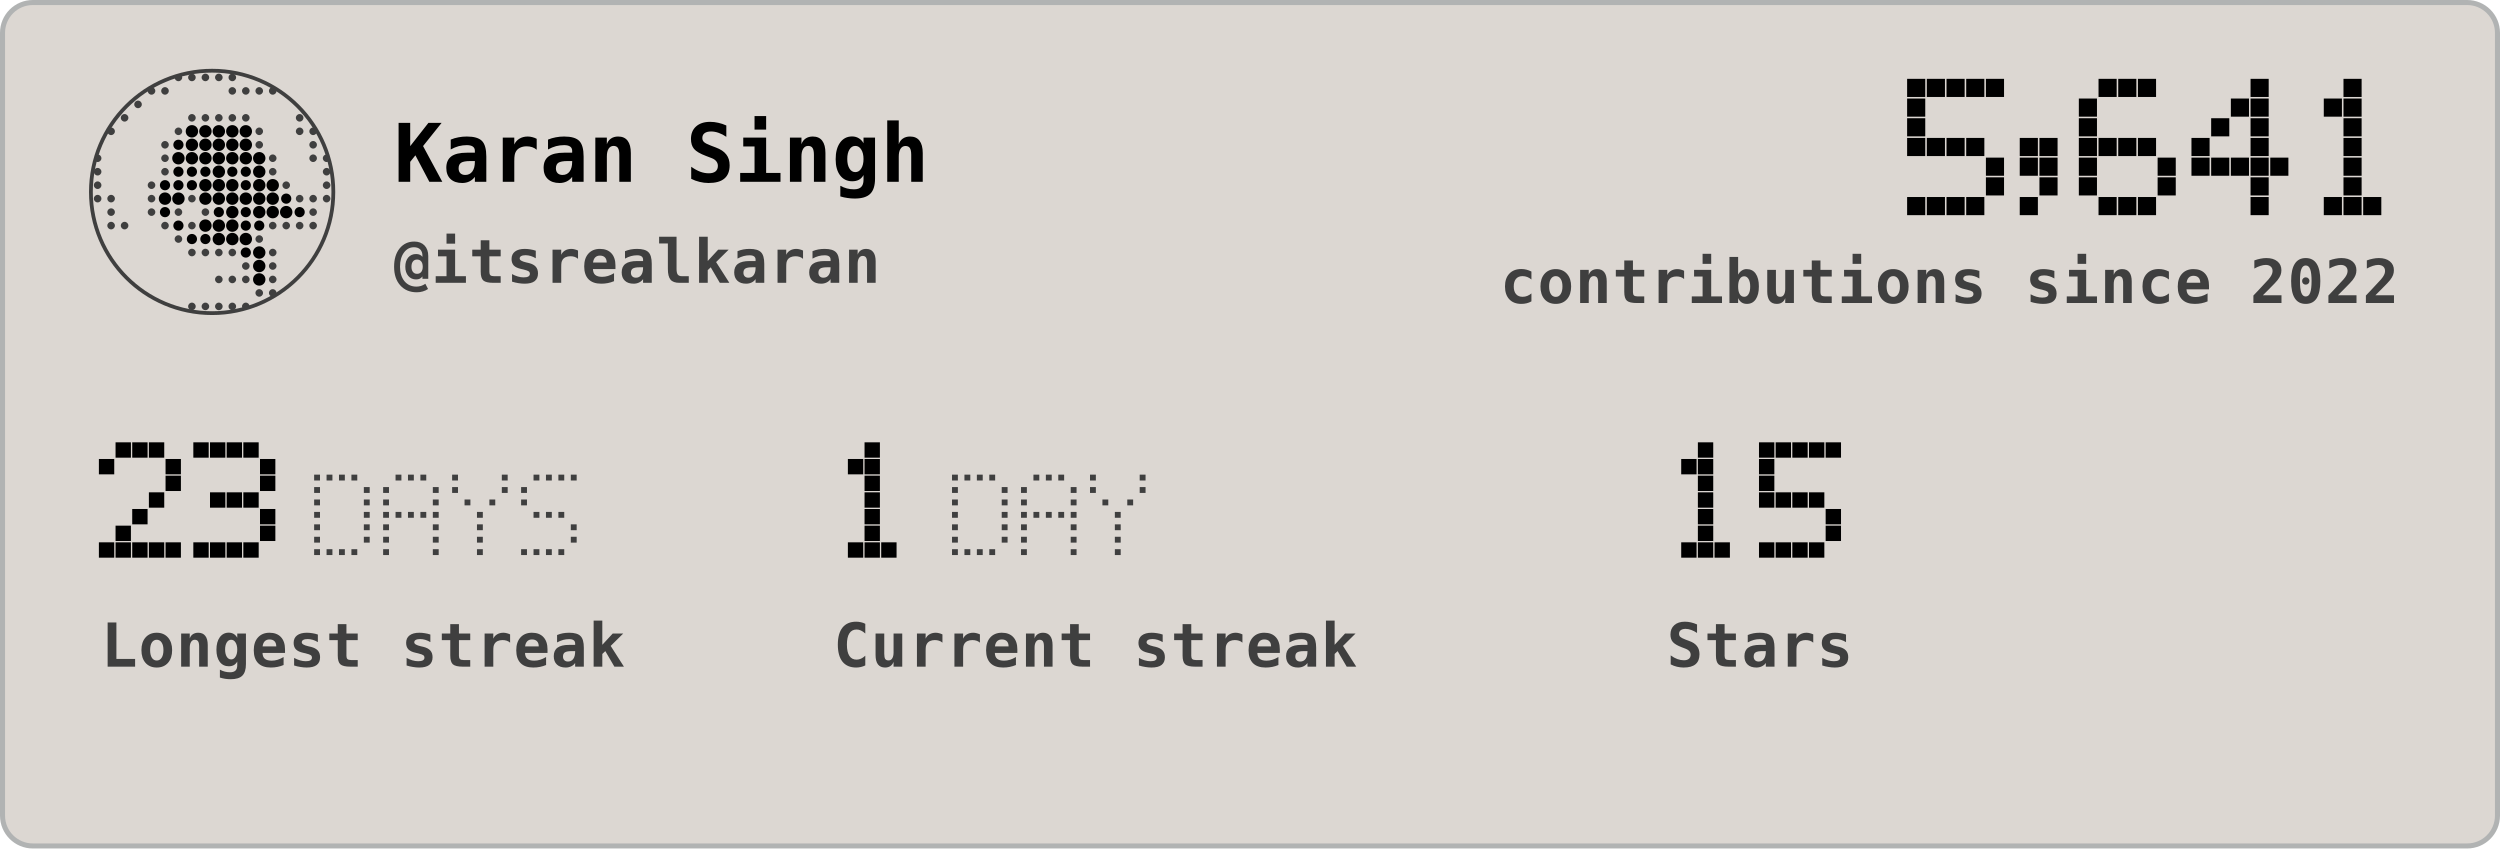
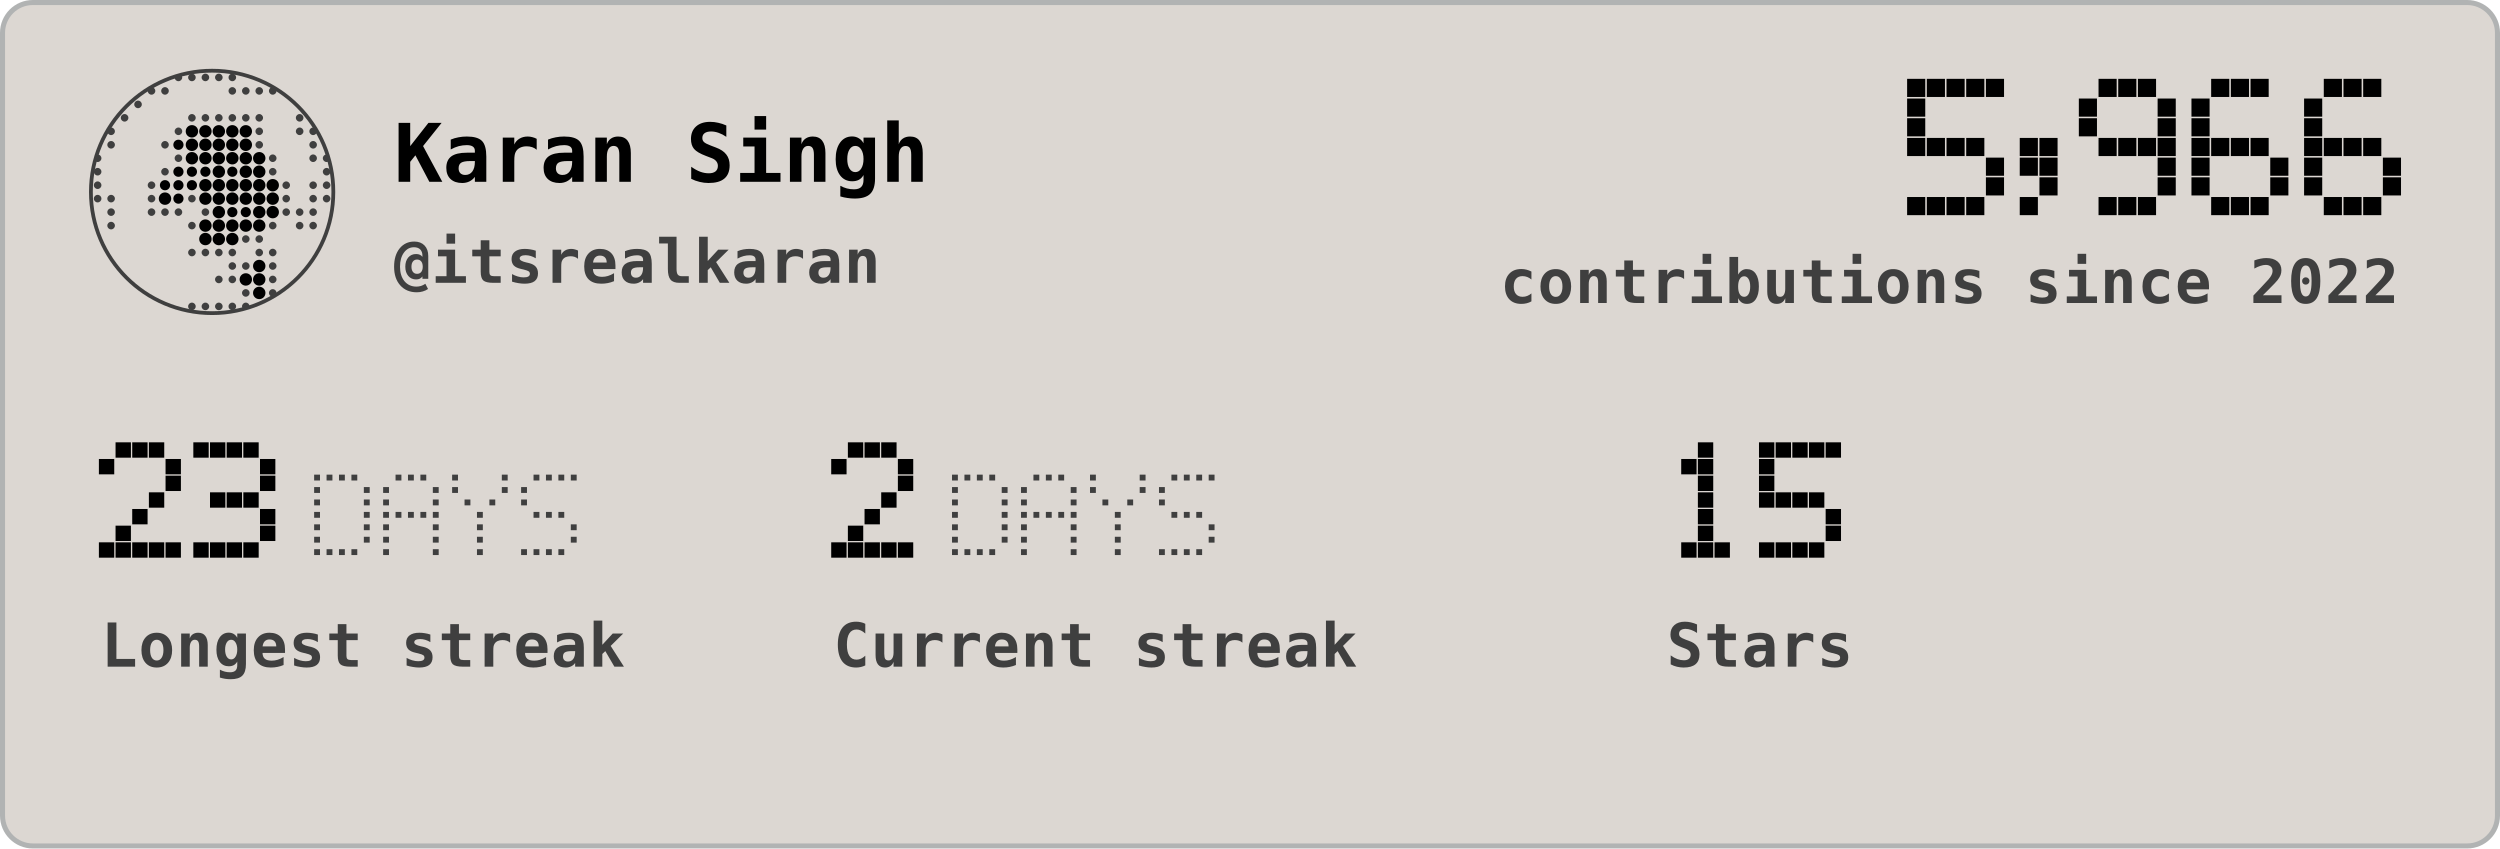
<svg xmlns="http://www.w3.org/2000/svg" width="495" height="168" viewBox="0 0 495 168" role="img">
  <rect x="0.5" y="0.5" width="494" height="167" rx="6" fill="#DCD7D2" stroke="#B1B3B3" stroke-width="1" />
  <rect x="20" y="20" width="0" height="0" fill="#C8102E" />
  <clipPath id="pfp">
    <circle cx="42.00" cy="38.00" r="24.00" />
  </clipPath>
  <g clip-path="url(#pfp)">
    <circle cx="27.33" cy="15.33" r="0.75" fill="#3F3F3F" />
    <circle cx="32.67" cy="15.33" r="0.75" fill="#3F3F3F" />
    <circle cx="35.33" cy="15.33" r="0.75" fill="#3F3F3F" />
    <circle cx="38.00" cy="15.33" r="0.75" fill="#3F3F3F" />
    <circle cx="40.67" cy="15.33" r="0.75" fill="#3F3F3F" />
    <circle cx="43.33" cy="15.33" r="0.75" fill="#3F3F3F" />
    <circle cx="46.00" cy="15.33" r="0.75" fill="#3F3F3F" />
    <circle cx="24.67" cy="18.00" r="0.75" fill="#3F3F3F" />
    <circle cx="27.33" cy="18.00" r="1.01" fill="#000000" />
    <circle cx="30.00" cy="18.00" r="0.75" fill="#3F3F3F" />
    <circle cx="32.67" cy="18.00" r="0.75" fill="#3F3F3F" />
    <circle cx="46.00" cy="18.00" r="0.75" fill="#3F3F3F" />
    <circle cx="48.67" cy="18.00" r="0.75" fill="#3F3F3F" />
    <circle cx="51.33" cy="18.00" r="0.75" fill="#3F3F3F" />
    <circle cx="54.00" cy="18.00" r="0.75" fill="#3F3F3F" />
    <circle cx="24.67" cy="20.67" r="0.75" fill="#3F3F3F" />
    <circle cx="27.33" cy="20.67" r="0.75" fill="#3F3F3F" />
    <circle cx="22.00" cy="23.33" r="0.75" fill="#3F3F3F" />
    <circle cx="24.67" cy="23.33" r="0.75" fill="#3F3F3F" />
    <circle cx="38.00" cy="23.33" r="0.75" fill="#3F3F3F" />
    <circle cx="40.67" cy="23.33" r="0.75" fill="#3F3F3F" />
    <circle cx="43.33" cy="23.33" r="0.75" fill="#3F3F3F" />
    <circle cx="46.00" cy="23.33" r="0.75" fill="#3F3F3F" />
    <circle cx="48.67" cy="23.33" r="0.75" fill="#3F3F3F" />
+     <circle cx="51.33" cy="23.33" r="0.75" fill="#3F3F3F" />
    <circle cx="59.33" cy="23.33" r="0.75" fill="#3F3F3F" />
    <circle cx="22.00" cy="26.00" r="0.75" fill="#3F3F3F" />
    <circle cx="35.33" cy="26.00" r="0.75" fill="#3F3F3F" />
    <circle cx="38.00" cy="26.00" r="1.23" fill="#000000" />
    <circle cx="40.67" cy="26.00" r="1.23" fill="#000000" />
    <circle cx="43.33" cy="26.00" r="1.23" fill="#000000" />
    <circle cx="46.00" cy="26.00" r="1.23" fill="#000000" />
    <circle cx="48.67" cy="26.00" r="1.23" fill="#000000" />
    <circle cx="51.33" cy="26.00" r="0.75" fill="#3F3F3F" />
    <circle cx="59.33" cy="26.00" r="0.75" fill="#3F3F3F" />
    <circle cx="62.00" cy="26.00" r="0.75" fill="#3F3F3F" />
    <circle cx="19.33" cy="28.67" r="0.75" fill="#3F3F3F" />
+     <circle cx="22.00" cy="28.67" r="0.75" fill="#3F3F3F" />
    <circle cx="32.67" cy="28.67" r="0.75" fill="#3F3F3F" />
    <circle cx="35.33" cy="28.67" r="1.01" fill="#000000" />
    <circle cx="38.00" cy="28.67" r="1.23" fill="#000000" />
    <circle cx="40.67" cy="28.67" r="1.23" fill="#000000" />
    <circle cx="43.33" cy="28.67" r="1.23" fill="#000000" />
    <circle cx="46.00" cy="28.67" r="1.23" fill="#000000" />
    <circle cx="48.67" cy="28.67" r="1.23" fill="#000000" />
    <circle cx="51.33" cy="28.67" r="0.75" fill="#3F3F3F" />
    <circle cx="62.00" cy="28.67" r="0.75" fill="#3F3F3F" />
    <circle cx="19.33" cy="31.33" r="0.75" fill="#3F3F3F" />
-     <circle cx="32.67" cy="31.33" r="0.75" fill="#3F3F3F" />
-     <circle cx="35.33" cy="31.33" r="1.23" fill="#000000" />
+     <circle cx="35.33" cy="31.33" r="0.75" fill="#3F3F3F" />
    <circle cx="38.00" cy="31.33" r="1.23" fill="#000000" />
    <circle cx="40.67" cy="31.33" r="1.23" fill="#000000" />
    <circle cx="43.33" cy="31.33" r="1.23" fill="#000000" />
    <circle cx="46.00" cy="31.33" r="1.23" fill="#000000" />
    <circle cx="48.67" cy="31.33" r="1.23" fill="#000000" />
    <circle cx="51.33" cy="31.33" r="1.23" fill="#000000" />
    <circle cx="54.00" cy="31.33" r="0.75" fill="#3F3F3F" />
    <circle cx="62.00" cy="31.33" r="0.75" fill="#3F3F3F" />
    <circle cx="64.67" cy="31.33" r="0.75" fill="#3F3F3F" />
    <circle cx="19.33" cy="34.00" r="0.75" fill="#3F3F3F" />
    <circle cx="32.67" cy="34.00" r="0.75" fill="#3F3F3F" />
    <circle cx="35.33" cy="34.00" r="1.01" fill="#000000" />
    <circle cx="38.00" cy="34.00" r="1.01" fill="#000000" />
    <circle cx="40.67" cy="34.00" r="1.01" fill="#000000" />
    <circle cx="43.33" cy="34.00" r="1.23" fill="#000000" />
    <circle cx="46.00" cy="34.00" r="1.01" fill="#000000" />
-     <circle cx="48.67" cy="34.00" r="1.01" fill="#000000" />
+     <circle cx="48.67" cy="34.00" r="1.23" fill="#000000" />
    <circle cx="51.33" cy="34.00" r="1.23" fill="#000000" />
    <circle cx="54.00" cy="34.00" r="0.75" fill="#3F3F3F" />
    <circle cx="64.67" cy="34.00" r="0.75" fill="#3F3F3F" />
    <circle cx="19.33" cy="36.67" r="0.75" fill="#3F3F3F" />
    <circle cx="30.00" cy="36.67" r="0.75" fill="#3F3F3F" />
    <circle cx="32.67" cy="36.67" r="1.01" fill="#000000" />
    <circle cx="35.33" cy="36.67" r="1.01" fill="#000000" />
    <circle cx="38.00" cy="36.67" r="1.01" fill="#000000" />
    <circle cx="40.67" cy="36.67" r="1.23" fill="#000000" />
    <circle cx="43.33" cy="36.67" r="1.23" fill="#000000" />
    <circle cx="46.00" cy="36.67" r="1.23" fill="#000000" />
-     <circle cx="48.67" cy="36.67" r="1.01" fill="#000000" />
+     <circle cx="48.67" cy="36.67" r="1.23" fill="#000000" />
    <circle cx="51.33" cy="36.67" r="1.23" fill="#000000" />
    <circle cx="54.00" cy="36.67" r="1.23" fill="#000000" />
    <circle cx="56.67" cy="36.67" r="0.75" fill="#3F3F3F" />
+     <circle cx="62.00" cy="36.67" r="0.75" fill="#3F3F3F" />
    <circle cx="64.67" cy="36.67" r="0.75" fill="#3F3F3F" />
    <circle cx="19.33" cy="39.33" r="0.75" fill="#3F3F3F" />
    <circle cx="22.00" cy="39.33" r="0.75" fill="#3F3F3F" />
    <circle cx="30.00" cy="39.33" r="0.75" fill="#3F3F3F" />
    <circle cx="32.67" cy="39.33" r="1.23" fill="#000000" />
-     <circle cx="35.33" cy="39.33" r="1.23" fill="#000000" />
+     <circle cx="35.33" cy="39.33" r="1.01" fill="#000000" />
    <circle cx="38.00" cy="39.33" r="0.75" fill="#3F3F3F" />
    <circle cx="40.67" cy="39.33" r="1.23" fill="#000000" />
    <circle cx="43.33" cy="39.33" r="1.23" fill="#000000" />
    <circle cx="46.00" cy="39.33" r="1.23" fill="#000000" />
    <circle cx="48.67" cy="39.33" r="1.23" fill="#000000" />
    <circle cx="51.33" cy="39.33" r="1.23" fill="#000000" />
    <circle cx="54.00" cy="39.33" r="1.23" fill="#000000" />
-     <circle cx="56.67" cy="39.33" r="1.01" fill="#000000" />
-     <circle cx="59.33" cy="39.33" r="0.75" fill="#3F3F3F" />
+     <circle cx="56.67" cy="39.33" r="0.75" fill="#3F3F3F" />
    <circle cx="62.00" cy="39.33" r="0.75" fill="#3F3F3F" />
    <circle cx="64.67" cy="39.33" r="0.75" fill="#3F3F3F" />
    <circle cx="22.00" cy="42.00" r="0.75" fill="#3F3F3F" />
    <circle cx="30.00" cy="42.00" r="0.75" fill="#3F3F3F" />
-     <circle cx="32.67" cy="42.00" r="1.01" fill="#000000" />
+     <circle cx="32.67" cy="42.00" r="0.75" fill="#3F3F3F" />
    <circle cx="35.33" cy="42.00" r="0.75" fill="#3F3F3F" />
    <circle cx="40.67" cy="42.00" r="0.75" fill="#3F3F3F" />
-     <circle cx="43.33" cy="42.00" r="1.01" fill="#000000" />
-     <circle cx="46.00" cy="42.00" r="1.23" fill="#000000" />
+     <circle cx="43.33" cy="42.00" r="1.23" fill="#000000" />
+     <circle cx="46.00" cy="42.00" r="1.01" fill="#000000" />
    <circle cx="48.67" cy="42.00" r="1.01" fill="#000000" />
    <circle cx="51.33" cy="42.00" r="1.23" fill="#000000" />
    <circle cx="54.00" cy="42.00" r="1.23" fill="#000000" />
-     <circle cx="56.67" cy="42.00" r="1.23" fill="#000000" />
-     <circle cx="59.33" cy="42.00" r="1.01" fill="#000000" />
+     <circle cx="56.67" cy="42.00" r="0.75" fill="#3F3F3F" />
+     <circle cx="59.33" cy="42.00" r="0.75" fill="#3F3F3F" />
    <circle cx="62.00" cy="42.00" r="0.75" fill="#3F3F3F" />
    <circle cx="22.00" cy="44.67" r="0.75" fill="#3F3F3F" />
-     <circle cx="24.67" cy="44.67" r="0.75" fill="#3F3F3F" />
-     <circle cx="32.67" cy="44.67" r="0.75" fill="#3F3F3F" />
-     <circle cx="35.33" cy="44.67" r="1.01" fill="#000000" />
    <circle cx="38.00" cy="44.67" r="0.75" fill="#3F3F3F" />
    <circle cx="40.67" cy="44.67" r="1.23" fill="#000000" />
    <circle cx="43.33" cy="44.67" r="1.23" fill="#000000" />
    <circle cx="46.00" cy="44.67" r="1.23" fill="#000000" />
-     <circle cx="48.67" cy="44.67" r="1.01" fill="#000000" />
-     <circle cx="51.33" cy="44.67" r="1.01" fill="#000000" />
+     <circle cx="48.67" cy="44.67" r="1.23" fill="#000000" />
+     <circle cx="51.33" cy="44.67" r="1.23" fill="#000000" />
    <circle cx="54.00" cy="44.67" r="0.75" fill="#3F3F3F" />
-     <circle cx="56.67" cy="44.67" r="0.75" fill="#3F3F3F" />
    <circle cx="59.33" cy="44.67" r="0.75" fill="#3F3F3F" />
    <circle cx="62.00" cy="44.67" r="0.75" fill="#3F3F3F" />
-     <circle cx="35.33" cy="47.33" r="0.75" fill="#3F3F3F" />
-     <circle cx="38.00" cy="47.33" r="1.01" fill="#000000" />
-     <circle cx="40.67" cy="47.33" r="1.01" fill="#000000" />
+     <circle cx="40.67" cy="47.33" r="1.23" fill="#000000" />
    <circle cx="43.33" cy="47.33" r="1.23" fill="#000000" />
    <circle cx="46.00" cy="47.33" r="1.23" fill="#000000" />
-     <circle cx="48.67" cy="47.33" r="1.23" fill="#000000" />
+     <circle cx="48.67" cy="47.33" r="0.75" fill="#3F3F3F" />
    <circle cx="51.33" cy="47.33" r="0.75" fill="#3F3F3F" />
    <circle cx="38.00" cy="50.00" r="0.75" fill="#3F3F3F" />
    <circle cx="40.67" cy="50.00" r="0.75" fill="#3F3F3F" />
    <circle cx="43.33" cy="50.00" r="0.75" fill="#3F3F3F" />
    <circle cx="46.00" cy="50.00" r="0.75" fill="#3F3F3F" />
-     <circle cx="48.67" cy="50.00" r="1.01" fill="#000000" />
-     <circle cx="51.33" cy="50.00" r="1.23" fill="#000000" />
+     <circle cx="51.33" cy="50.00" r="0.75" fill="#3F3F3F" />
    <circle cx="54.00" cy="50.00" r="0.75" fill="#3F3F3F" />
+     <circle cx="46.00" cy="52.67" r="0.75" fill="#3F3F3F" />
    <circle cx="48.67" cy="52.67" r="0.75" fill="#3F3F3F" />
    <circle cx="51.33" cy="52.67" r="1.23" fill="#000000" />
    <circle cx="54.00" cy="52.67" r="0.75" fill="#3F3F3F" />
    <circle cx="43.33" cy="55.33" r="0.75" fill="#3F3F3F" />
    <circle cx="46.00" cy="55.33" r="0.75" fill="#3F3F3F" />
-     <circle cx="48.67" cy="55.33" r="0.75" fill="#3F3F3F" />
+     <circle cx="48.67" cy="55.33" r="1.23" fill="#000000" />
    <circle cx="51.33" cy="55.33" r="1.23" fill="#000000" />
    <circle cx="54.00" cy="55.33" r="0.75" fill="#3F3F3F" />
-     <circle cx="51.33" cy="58.00" r="0.75" fill="#3F3F3F" />
+     <circle cx="48.67" cy="58.00" r="0.75" fill="#3F3F3F" />
+     <circle cx="51.33" cy="58.00" r="1.23" fill="#000000" />
    <circle cx="54.00" cy="58.00" r="0.75" fill="#3F3F3F" />
    <circle cx="38.00" cy="60.67" r="0.75" fill="#3F3F3F" />
    <circle cx="40.67" cy="60.67" r="0.75" fill="#3F3F3F" />
    <circle cx="43.33" cy="60.67" r="0.75" fill="#3F3F3F" />
    <circle cx="46.00" cy="60.67" r="0.75" fill="#3F3F3F" />
    <circle cx="48.67" cy="60.67" r="0.75" fill="#3F3F3F" />
    <circle cx="51.33" cy="60.67" r="0.75" fill="#3F3F3F" />
  </g>
  <circle cx="42.00" cy="38.00" r="24.00" fill="none" stroke="#3F3F3F" stroke-width="0.75" />
  <text x="78" y="36" fill="#000000" text-anchor="start" font-family="ui-monospace, Geist Mono, monospace" font-weight="700" font-size="16" letter-spacing="0" dominant-baseline="auto">Karan Singh</text>
  <text x="78" y="56" fill="#3F3F3F" text-anchor="start" font-family="ui-monospace, Geist Mono, monospace" font-weight="700" font-size="12" letter-spacing="0.2" dominant-baseline="auto">@itsrealkaran</text>
  <rect x="377.61" y="15.61" width="3.59" height="3.59" fill="#000000" />
  <rect x="381.51" y="15.61" width="3.59" height="3.59" fill="#000000" />
  <rect x="385.41" y="15.61" width="3.59" height="3.59" fill="#000000" />
  <rect x="389.31" y="15.61" width="3.59" height="3.59" fill="#000000" />
  <rect x="393.21" y="15.61" width="3.59" height="3.59" fill="#000000" />
  <rect x="377.61" y="19.51" width="3.59" height="3.59" fill="#000000" />
  <rect x="377.61" y="23.41" width="3.59" height="3.59" fill="#000000" />
  <rect x="377.61" y="27.31" width="3.59" height="3.59" fill="#000000" />
  <rect x="381.51" y="27.31" width="3.59" height="3.59" fill="#000000" />
  <rect x="385.41" y="27.31" width="3.59" height="3.59" fill="#000000" />
  <rect x="389.31" y="27.31" width="3.59" height="3.59" fill="#000000" />
  <rect x="393.21" y="31.21" width="3.59" height="3.59" fill="#000000" />
  <rect x="393.21" y="35.11" width="3.59" height="3.59" fill="#000000" />
  <rect x="377.61" y="39.01" width="3.59" height="3.59" fill="#000000" />
  <rect x="381.51" y="39.01" width="3.59" height="3.59" fill="#000000" />
  <rect x="385.41" y="39.01" width="3.59" height="3.59" fill="#000000" />
  <rect x="389.31" y="39.01" width="3.59" height="3.59" fill="#000000" />
  <rect x="399.91" y="27.31" width="3.59" height="3.59" fill="#000000" />
  <rect x="403.81" y="27.31" width="3.59" height="3.59" fill="#000000" />
  <rect x="399.91" y="31.21" width="3.59" height="3.59" fill="#000000" />
  <rect x="403.81" y="31.21" width="3.59" height="3.59" fill="#000000" />
  <rect x="403.81" y="35.11" width="3.59" height="3.59" fill="#000000" />
  <rect x="399.91" y="39.01" width="3.59" height="3.59" fill="#000000" />
  <rect x="415.51" y="15.61" width="3.59" height="3.59" fill="#000000" />
  <rect x="419.41" y="15.61" width="3.59" height="3.59" fill="#000000" />
  <rect x="423.31" y="15.61" width="3.59" height="3.59" fill="#000000" />
  <rect x="411.61" y="19.51" width="3.59" height="3.59" fill="#000000" />
+   <rect x="427.21" y="19.51" width="3.59" height="3.59" fill="#000000" />
  <rect x="411.61" y="23.41" width="3.59" height="3.59" fill="#000000" />
-   <rect x="411.61" y="27.31" width="3.59" height="3.59" fill="#000000" />
+   <rect x="427.21" y="23.41" width="3.59" height="3.59" fill="#000000" />
  <rect x="415.51" y="27.31" width="3.59" height="3.59" fill="#000000" />
  <rect x="419.41" y="27.31" width="3.59" height="3.59" fill="#000000" />
  <rect x="423.31" y="27.31" width="3.59" height="3.59" fill="#000000" />
-   <rect x="411.61" y="31.21" width="3.59" height="3.59" fill="#000000" />
+   <rect x="427.21" y="27.31" width="3.59" height="3.59" fill="#000000" />
  <rect x="427.21" y="31.21" width="3.59" height="3.59" fill="#000000" />
-   <rect x="411.61" y="35.11" width="3.59" height="3.59" fill="#000000" />
  <rect x="427.21" y="35.11" width="3.59" height="3.59" fill="#000000" />
  <rect x="415.51" y="39.01" width="3.59" height="3.59" fill="#000000" />
  <rect x="419.41" y="39.01" width="3.59" height="3.59" fill="#000000" />
  <rect x="423.31" y="39.01" width="3.59" height="3.59" fill="#000000" />
+   <rect x="437.81" y="15.61" width="3.59" height="3.59" fill="#000000" />
+   <rect x="441.71" y="15.61" width="3.59" height="3.59" fill="#000000" />
  <rect x="445.61" y="15.61" width="3.59" height="3.59" fill="#000000" />
-   <rect x="441.71" y="19.51" width="3.59" height="3.59" fill="#000000" />
-   <rect x="445.61" y="19.51" width="3.59" height="3.59" fill="#000000" />
-   <rect x="437.81" y="23.41" width="3.59" height="3.59" fill="#000000" />
-   <rect x="445.61" y="23.41" width="3.59" height="3.59" fill="#000000" />
+   <rect x="433.91" y="19.51" width="3.59" height="3.59" fill="#000000" />
+   <rect x="433.91" y="23.41" width="3.59" height="3.59" fill="#000000" />
  <rect x="433.91" y="27.31" width="3.59" height="3.59" fill="#000000" />
+   <rect x="437.81" y="27.31" width="3.59" height="3.59" fill="#000000" />
+   <rect x="441.71" y="27.31" width="3.59" height="3.59" fill="#000000" />
  <rect x="445.61" y="27.31" width="3.59" height="3.59" fill="#000000" />
  <rect x="433.91" y="31.21" width="3.59" height="3.59" fill="#000000" />
-   <rect x="437.81" y="31.21" width="3.59" height="3.59" fill="#000000" />
-   <rect x="441.71" y="31.21" width="3.59" height="3.59" fill="#000000" />
-   <rect x="445.61" y="31.21" width="3.59" height="3.59" fill="#000000" />
  <rect x="449.51" y="31.21" width="3.59" height="3.59" fill="#000000" />
-   <rect x="445.61" y="35.11" width="3.59" height="3.59" fill="#000000" />
+   <rect x="433.91" y="35.11" width="3.59" height="3.59" fill="#000000" />
+   <rect x="449.51" y="35.11" width="3.59" height="3.59" fill="#000000" />
+   <rect x="437.81" y="39.01" width="3.59" height="3.59" fill="#000000" />
+   <rect x="441.71" y="39.01" width="3.59" height="3.59" fill="#000000" />
  <rect x="445.61" y="39.01" width="3.59" height="3.59" fill="#000000" />
+   <rect x="460.11" y="15.61" width="3.59" height="3.59" fill="#000000" />
  <rect x="464.01" y="15.61" width="3.59" height="3.59" fill="#000000" />
-   <rect x="460.11" y="19.51" width="3.59" height="3.59" fill="#000000" />
-   <rect x="464.01" y="19.51" width="3.59" height="3.59" fill="#000000" />
-   <rect x="464.01" y="23.41" width="3.59" height="3.59" fill="#000000" />
+   <rect x="467.91" y="15.61" width="3.59" height="3.59" fill="#000000" />
+   <rect x="456.21" y="19.51" width="3.59" height="3.59" fill="#000000" />
+   <rect x="456.21" y="23.41" width="3.59" height="3.59" fill="#000000" />
+   <rect x="456.21" y="27.31" width="3.59" height="3.59" fill="#000000" />
+   <rect x="460.11" y="27.31" width="3.59" height="3.59" fill="#000000" />
  <rect x="464.01" y="27.31" width="3.59" height="3.59" fill="#000000" />
-   <rect x="464.01" y="31.21" width="3.59" height="3.59" fill="#000000" />
-   <rect x="464.01" y="35.11" width="3.59" height="3.59" fill="#000000" />
+   <rect x="467.91" y="27.31" width="3.59" height="3.59" fill="#000000" />
+   <rect x="456.21" y="31.21" width="3.59" height="3.59" fill="#000000" />
+   <rect x="471.81" y="31.21" width="3.59" height="3.59" fill="#000000" />
+   <rect x="456.21" y="35.11" width="3.59" height="3.59" fill="#000000" />
+   <rect x="471.81" y="35.11" width="3.59" height="3.59" fill="#000000" />
  <rect x="460.11" y="39.01" width="3.59" height="3.59" fill="#000000" />
  <rect x="464.01" y="39.01" width="3.59" height="3.59" fill="#000000" />
  <rect x="467.91" y="39.01" width="3.59" height="3.59" fill="#000000" />
  <text x="475" y="60" fill="#3F3F3F" text-anchor="end" font-family="ui-monospace, Geist Mono, monospace" font-weight="700" font-size="12" letter-spacing="0.2" dominant-baseline="auto">contributions since 2022</text>
  <rect x="22.88" y="87.58" width="3.04" height="3.04" fill="#000000" />
  <rect x="26.18" y="87.58" width="3.04" height="3.04" fill="#000000" />
  <rect x="29.48" y="87.58" width="3.04" height="3.04" fill="#000000" />
  <rect x="19.58" y="90.88" width="3.04" height="3.04" fill="#000000" />
  <rect x="32.78" y="90.88" width="3.04" height="3.04" fill="#000000" />
  <rect x="32.78" y="94.18" width="3.04" height="3.04" fill="#000000" />
  <rect x="29.48" y="97.48" width="3.04" height="3.04" fill="#000000" />
  <rect x="26.18" y="100.78" width="3.04" height="3.04" fill="#000000" />
  <rect x="22.88" y="104.08" width="3.04" height="3.04" fill="#000000" />
  <rect x="19.58" y="107.38" width="3.04" height="3.04" fill="#000000" />
  <rect x="22.88" y="107.38" width="3.04" height="3.04" fill="#000000" />
  <rect x="26.18" y="107.38" width="3.04" height="3.04" fill="#000000" />
  <rect x="29.48" y="107.38" width="3.04" height="3.04" fill="#000000" />
  <rect x="32.78" y="107.38" width="3.04" height="3.04" fill="#000000" />
  <rect x="38.28" y="87.58" width="3.04" height="3.04" fill="#000000" />
  <rect x="41.58" y="87.58" width="3.04" height="3.04" fill="#000000" />
  <rect x="44.88" y="87.58" width="3.04" height="3.04" fill="#000000" />
  <rect x="48.18" y="87.58" width="3.04" height="3.04" fill="#000000" />
  <rect x="51.48" y="90.88" width="3.04" height="3.04" fill="#000000" />
  <rect x="51.48" y="94.18" width="3.04" height="3.04" fill="#000000" />
  <rect x="41.58" y="97.48" width="3.04" height="3.04" fill="#000000" />
  <rect x="44.88" y="97.48" width="3.04" height="3.04" fill="#000000" />
  <rect x="48.18" y="97.48" width="3.04" height="3.04" fill="#000000" />
  <rect x="51.48" y="100.78" width="3.04" height="3.04" fill="#000000" />
  <rect x="51.48" y="104.08" width="3.04" height="3.04" fill="#000000" />
  <rect x="38.28" y="107.38" width="3.04" height="3.04" fill="#000000" />
  <rect x="41.58" y="107.38" width="3.04" height="3.04" fill="#000000" />
  <rect x="44.88" y="107.38" width="3.04" height="3.04" fill="#000000" />
  <rect x="48.18" y="107.38" width="3.04" height="3.04" fill="#000000" />
  <rect x="62.20" y="93.98" width="1.16" height="1.16" fill="#3F3F3F" />
  <rect x="64.66" y="93.98" width="1.16" height="1.16" fill="#3F3F3F" />
  <rect x="67.12" y="93.98" width="1.16" height="1.16" fill="#3F3F3F" />
  <rect x="69.58" y="93.98" width="1.16" height="1.16" fill="#3F3F3F" />
  <rect x="62.20" y="96.44" width="1.16" height="1.16" fill="#3F3F3F" />
  <rect x="72.04" y="96.44" width="1.16" height="1.16" fill="#3F3F3F" />
  <rect x="62.20" y="98.90" width="1.16" height="1.16" fill="#3F3F3F" />
  <rect x="72.04" y="98.90" width="1.16" height="1.16" fill="#3F3F3F" />
  <rect x="62.20" y="101.36" width="1.16" height="1.16" fill="#3F3F3F" />
  <rect x="72.04" y="101.36" width="1.16" height="1.16" fill="#3F3F3F" />
  <rect x="62.20" y="103.82" width="1.16" height="1.16" fill="#3F3F3F" />
  <rect x="72.04" y="103.82" width="1.16" height="1.16" fill="#3F3F3F" />
  <rect x="62.20" y="106.28" width="1.16" height="1.16" fill="#3F3F3F" />
  <rect x="72.04" y="106.28" width="1.16" height="1.16" fill="#3F3F3F" />
  <rect x="62.20" y="108.74" width="1.16" height="1.16" fill="#3F3F3F" />
  <rect x="64.66" y="108.74" width="1.16" height="1.16" fill="#3F3F3F" />
  <rect x="67.12" y="108.74" width="1.16" height="1.16" fill="#3F3F3F" />
  <rect x="69.58" y="108.74" width="1.16" height="1.16" fill="#3F3F3F" />
  <rect x="78.32" y="93.98" width="1.16" height="1.16" fill="#3F3F3F" />
  <rect x="80.78" y="93.98" width="1.16" height="1.16" fill="#3F3F3F" />
  <rect x="83.24" y="93.98" width="1.16" height="1.16" fill="#3F3F3F" />
  <rect x="75.86" y="96.44" width="1.16" height="1.16" fill="#3F3F3F" />
  <rect x="85.70" y="96.44" width="1.16" height="1.16" fill="#3F3F3F" />
  <rect x="75.86" y="98.90" width="1.16" height="1.16" fill="#3F3F3F" />
  <rect x="85.70" y="98.90" width="1.16" height="1.16" fill="#3F3F3F" />
  <rect x="75.86" y="101.36" width="1.16" height="1.16" fill="#3F3F3F" />
  <rect x="78.32" y="101.36" width="1.16" height="1.16" fill="#3F3F3F" />
  <rect x="80.78" y="101.36" width="1.16" height="1.16" fill="#3F3F3F" />
  <rect x="83.24" y="101.36" width="1.16" height="1.16" fill="#3F3F3F" />
  <rect x="85.70" y="101.36" width="1.16" height="1.16" fill="#3F3F3F" />
  <rect x="75.86" y="103.82" width="1.16" height="1.16" fill="#3F3F3F" />
  <rect x="85.70" y="103.82" width="1.16" height="1.16" fill="#3F3F3F" />
  <rect x="75.86" y="106.28" width="1.16" height="1.16" fill="#3F3F3F" />
  <rect x="85.70" y="106.28" width="1.16" height="1.16" fill="#3F3F3F" />
  <rect x="75.86" y="108.74" width="1.16" height="1.16" fill="#3F3F3F" />
  <rect x="85.70" y="108.74" width="1.16" height="1.16" fill="#3F3F3F" />
  <rect x="89.52" y="93.98" width="1.16" height="1.16" fill="#3F3F3F" />
  <rect x="99.36" y="93.98" width="1.16" height="1.16" fill="#3F3F3F" />
  <rect x="89.52" y="96.44" width="1.16" height="1.16" fill="#3F3F3F" />
  <rect x="99.36" y="96.44" width="1.16" height="1.16" fill="#3F3F3F" />
  <rect x="91.98" y="98.90" width="1.16" height="1.16" fill="#3F3F3F" />
  <rect x="96.90" y="98.90" width="1.16" height="1.16" fill="#3F3F3F" />
  <rect x="94.44" y="101.36" width="1.16" height="1.16" fill="#3F3F3F" />
  <rect x="94.44" y="103.82" width="1.16" height="1.16" fill="#3F3F3F" />
  <rect x="94.44" y="106.28" width="1.16" height="1.16" fill="#3F3F3F" />
  <rect x="94.44" y="108.74" width="1.16" height="1.16" fill="#3F3F3F" />
  <rect x="105.64" y="93.98" width="1.16" height="1.16" fill="#3F3F3F" />
  <rect x="108.10" y="93.98" width="1.16" height="1.16" fill="#3F3F3F" />
  <rect x="110.56" y="93.98" width="1.16" height="1.16" fill="#3F3F3F" />
  <rect x="113.02" y="93.98" width="1.16" height="1.16" fill="#3F3F3F" />
  <rect x="103.18" y="96.44" width="1.16" height="1.16" fill="#3F3F3F" />
  <rect x="103.18" y="98.90" width="1.16" height="1.16" fill="#3F3F3F" />
  <rect x="105.64" y="101.36" width="1.16" height="1.16" fill="#3F3F3F" />
  <rect x="108.10" y="101.36" width="1.16" height="1.16" fill="#3F3F3F" />
  <rect x="110.56" y="101.36" width="1.16" height="1.16" fill="#3F3F3F" />
  <rect x="113.02" y="103.82" width="1.16" height="1.16" fill="#3F3F3F" />
  <rect x="113.02" y="106.28" width="1.16" height="1.16" fill="#3F3F3F" />
  <rect x="103.18" y="108.74" width="1.16" height="1.16" fill="#3F3F3F" />
  <rect x="105.64" y="108.74" width="1.16" height="1.16" fill="#3F3F3F" />
  <rect x="108.10" y="108.74" width="1.16" height="1.16" fill="#3F3F3F" />
  <rect x="110.56" y="108.74" width="1.16" height="1.16" fill="#3F3F3F" />
  <text x="20" y="132" fill="#3F3F3F" text-anchor="start" font-family="ui-monospace, Geist Mono, monospace" font-weight="700" font-size="12" letter-spacing="0.2" dominant-baseline="auto">Longest streak</text>
+   <rect x="167.88" y="87.58" width="3.04" height="3.04" fill="#000000" />
  <rect x="171.18" y="87.58" width="3.04" height="3.04" fill="#000000" />
-   <rect x="167.88" y="90.88" width="3.04" height="3.04" fill="#000000" />
-   <rect x="171.18" y="90.88" width="3.04" height="3.04" fill="#000000" />
-   <rect x="171.18" y="94.18" width="3.04" height="3.04" fill="#000000" />
-   <rect x="171.18" y="97.48" width="3.04" height="3.04" fill="#000000" />
+   <rect x="174.48" y="87.58" width="3.04" height="3.04" fill="#000000" />
+   <rect x="164.58" y="90.88" width="3.04" height="3.04" fill="#000000" />
+   <rect x="177.78" y="90.88" width="3.04" height="3.04" fill="#000000" />
+   <rect x="177.78" y="94.18" width="3.04" height="3.04" fill="#000000" />
+   <rect x="174.48" y="97.48" width="3.04" height="3.04" fill="#000000" />
  <rect x="171.18" y="100.78" width="3.04" height="3.04" fill="#000000" />
-   <rect x="171.18" y="104.08" width="3.04" height="3.04" fill="#000000" />
+   <rect x="167.88" y="104.08" width="3.04" height="3.04" fill="#000000" />
+   <rect x="164.58" y="107.38" width="3.04" height="3.04" fill="#000000" />
  <rect x="167.88" y="107.38" width="3.04" height="3.04" fill="#000000" />
  <rect x="171.18" y="107.38" width="3.04" height="3.04" fill="#000000" />
  <rect x="174.48" y="107.38" width="3.04" height="3.04" fill="#000000" />
+   <rect x="177.78" y="107.38" width="3.04" height="3.04" fill="#000000" />
  <rect x="188.50" y="93.98" width="1.16" height="1.16" fill="#3F3F3F" />
  <rect x="190.96" y="93.98" width="1.16" height="1.16" fill="#3F3F3F" />
  <rect x="193.42" y="93.98" width="1.16" height="1.16" fill="#3F3F3F" />
  <rect x="195.88" y="93.98" width="1.16" height="1.16" fill="#3F3F3F" />
  <rect x="188.50" y="96.44" width="1.16" height="1.16" fill="#3F3F3F" />
  <rect x="198.34" y="96.44" width="1.16" height="1.16" fill="#3F3F3F" />
  <rect x="188.50" y="98.90" width="1.16" height="1.16" fill="#3F3F3F" />
  <rect x="198.34" y="98.90" width="1.16" height="1.16" fill="#3F3F3F" />
  <rect x="188.50" y="101.36" width="1.16" height="1.16" fill="#3F3F3F" />
  <rect x="198.34" y="101.36" width="1.16" height="1.16" fill="#3F3F3F" />
  <rect x="188.50" y="103.82" width="1.16" height="1.16" fill="#3F3F3F" />
  <rect x="198.34" y="103.82" width="1.16" height="1.16" fill="#3F3F3F" />
  <rect x="188.50" y="106.28" width="1.16" height="1.16" fill="#3F3F3F" />
  <rect x="198.34" y="106.28" width="1.16" height="1.16" fill="#3F3F3F" />
  <rect x="188.50" y="108.74" width="1.16" height="1.16" fill="#3F3F3F" />
  <rect x="190.96" y="108.74" width="1.16" height="1.16" fill="#3F3F3F" />
  <rect x="193.42" y="108.74" width="1.16" height="1.16" fill="#3F3F3F" />
  <rect x="195.88" y="108.74" width="1.16" height="1.16" fill="#3F3F3F" />
  <rect x="204.62" y="93.98" width="1.16" height="1.16" fill="#3F3F3F" />
  <rect x="207.08" y="93.98" width="1.16" height="1.16" fill="#3F3F3F" />
  <rect x="209.54" y="93.98" width="1.16" height="1.16" fill="#3F3F3F" />
  <rect x="202.16" y="96.44" width="1.16" height="1.16" fill="#3F3F3F" />
  <rect x="212.00" y="96.44" width="1.16" height="1.16" fill="#3F3F3F" />
  <rect x="202.16" y="98.90" width="1.16" height="1.16" fill="#3F3F3F" />
  <rect x="212.00" y="98.90" width="1.16" height="1.16" fill="#3F3F3F" />
  <rect x="202.16" y="101.36" width="1.16" height="1.16" fill="#3F3F3F" />
  <rect x="204.62" y="101.36" width="1.16" height="1.16" fill="#3F3F3F" />
  <rect x="207.08" y="101.36" width="1.16" height="1.16" fill="#3F3F3F" />
  <rect x="209.54" y="101.36" width="1.16" height="1.16" fill="#3F3F3F" />
  <rect x="212.00" y="101.36" width="1.16" height="1.16" fill="#3F3F3F" />
  <rect x="202.16" y="103.82" width="1.16" height="1.16" fill="#3F3F3F" />
  <rect x="212.00" y="103.82" width="1.16" height="1.16" fill="#3F3F3F" />
  <rect x="202.16" y="106.28" width="1.16" height="1.16" fill="#3F3F3F" />
  <rect x="212.00" y="106.28" width="1.16" height="1.16" fill="#3F3F3F" />
  <rect x="202.16" y="108.74" width="1.16" height="1.16" fill="#3F3F3F" />
  <rect x="212.00" y="108.74" width="1.16" height="1.16" fill="#3F3F3F" />
  <rect x="215.82" y="93.98" width="1.16" height="1.16" fill="#3F3F3F" />
  <rect x="225.66" y="93.98" width="1.16" height="1.16" fill="#3F3F3F" />
  <rect x="215.82" y="96.44" width="1.16" height="1.16" fill="#3F3F3F" />
  <rect x="225.66" y="96.44" width="1.16" height="1.16" fill="#3F3F3F" />
  <rect x="218.28" y="98.90" width="1.16" height="1.16" fill="#3F3F3F" />
  <rect x="223.20" y="98.90" width="1.16" height="1.16" fill="#3F3F3F" />
  <rect x="220.74" y="101.36" width="1.16" height="1.16" fill="#3F3F3F" />
  <rect x="220.74" y="103.82" width="1.16" height="1.16" fill="#3F3F3F" />
  <rect x="220.74" y="106.28" width="1.16" height="1.16" fill="#3F3F3F" />
  <rect x="220.74" y="108.74" width="1.16" height="1.16" fill="#3F3F3F" />
+   <rect x="231.94" y="93.98" width="1.16" height="1.16" fill="#3F3F3F" />
+   <rect x="234.40" y="93.98" width="1.16" height="1.16" fill="#3F3F3F" />
+   <rect x="236.86" y="93.98" width="1.16" height="1.16" fill="#3F3F3F" />
+   <rect x="239.32" y="93.98" width="1.16" height="1.16" fill="#3F3F3F" />
+   <rect x="229.48" y="96.44" width="1.16" height="1.16" fill="#3F3F3F" />
+   <rect x="229.48" y="98.90" width="1.16" height="1.16" fill="#3F3F3F" />
+   <rect x="231.94" y="101.36" width="1.16" height="1.16" fill="#3F3F3F" />
+   <rect x="234.40" y="101.36" width="1.16" height="1.16" fill="#3F3F3F" />
+   <rect x="236.86" y="101.36" width="1.16" height="1.16" fill="#3F3F3F" />
+   <rect x="239.32" y="103.82" width="1.16" height="1.16" fill="#3F3F3F" />
+   <rect x="239.32" y="106.28" width="1.16" height="1.16" fill="#3F3F3F" />
+   <rect x="229.48" y="108.74" width="1.16" height="1.16" fill="#3F3F3F" />
+   <rect x="231.94" y="108.74" width="1.16" height="1.16" fill="#3F3F3F" />
+   <rect x="234.40" y="108.74" width="1.16" height="1.16" fill="#3F3F3F" />
+   <rect x="236.86" y="108.74" width="1.16" height="1.16" fill="#3F3F3F" />
  <text x="165.0" y="132" fill="#3F3F3F" text-anchor="start" font-family="ui-monospace, Geist Mono, monospace" font-weight="700" font-size="12" letter-spacing="0.2" dominant-baseline="auto">Current streak</text>
  <rect x="336.18" y="87.58" width="3.04" height="3.04" fill="#000000" />
  <rect x="332.88" y="90.88" width="3.04" height="3.04" fill="#000000" />
  <rect x="336.18" y="90.88" width="3.04" height="3.04" fill="#000000" />
  <rect x="336.18" y="94.18" width="3.04" height="3.04" fill="#000000" />
  <rect x="336.18" y="97.48" width="3.04" height="3.04" fill="#000000" />
  <rect x="336.18" y="100.78" width="3.04" height="3.04" fill="#000000" />
  <rect x="336.18" y="104.08" width="3.04" height="3.04" fill="#000000" />
  <rect x="332.88" y="107.38" width="3.04" height="3.04" fill="#000000" />
  <rect x="336.18" y="107.38" width="3.04" height="3.04" fill="#000000" />
  <rect x="339.48" y="107.38" width="3.04" height="3.04" fill="#000000" />
  <rect x="348.28" y="87.58" width="3.04" height="3.04" fill="#000000" />
  <rect x="351.58" y="87.58" width="3.04" height="3.04" fill="#000000" />
  <rect x="354.88" y="87.58" width="3.04" height="3.04" fill="#000000" />
  <rect x="358.18" y="87.58" width="3.04" height="3.04" fill="#000000" />
  <rect x="361.48" y="87.58" width="3.04" height="3.04" fill="#000000" />
  <rect x="348.28" y="90.88" width="3.04" height="3.04" fill="#000000" />
  <rect x="348.28" y="94.18" width="3.04" height="3.04" fill="#000000" />
  <rect x="348.28" y="97.48" width="3.04" height="3.04" fill="#000000" />
  <rect x="351.58" y="97.48" width="3.04" height="3.04" fill="#000000" />
  <rect x="354.88" y="97.48" width="3.04" height="3.04" fill="#000000" />
  <rect x="358.18" y="97.48" width="3.04" height="3.04" fill="#000000" />
  <rect x="361.48" y="100.78" width="3.04" height="3.04" fill="#000000" />
  <rect x="361.48" y="104.08" width="3.04" height="3.04" fill="#000000" />
  <rect x="348.28" y="107.38" width="3.04" height="3.04" fill="#000000" />
  <rect x="351.58" y="107.38" width="3.04" height="3.04" fill="#000000" />
  <rect x="354.88" y="107.38" width="3.04" height="3.04" fill="#000000" />
  <rect x="358.18" y="107.38" width="3.04" height="3.04" fill="#000000" />
  <text x="330.0" y="132" fill="#3F3F3F" text-anchor="start" font-family="ui-monospace, Geist Mono, monospace" font-weight="700" font-size="12" letter-spacing="0.2" dominant-baseline="auto">Stars</text>
</svg>
